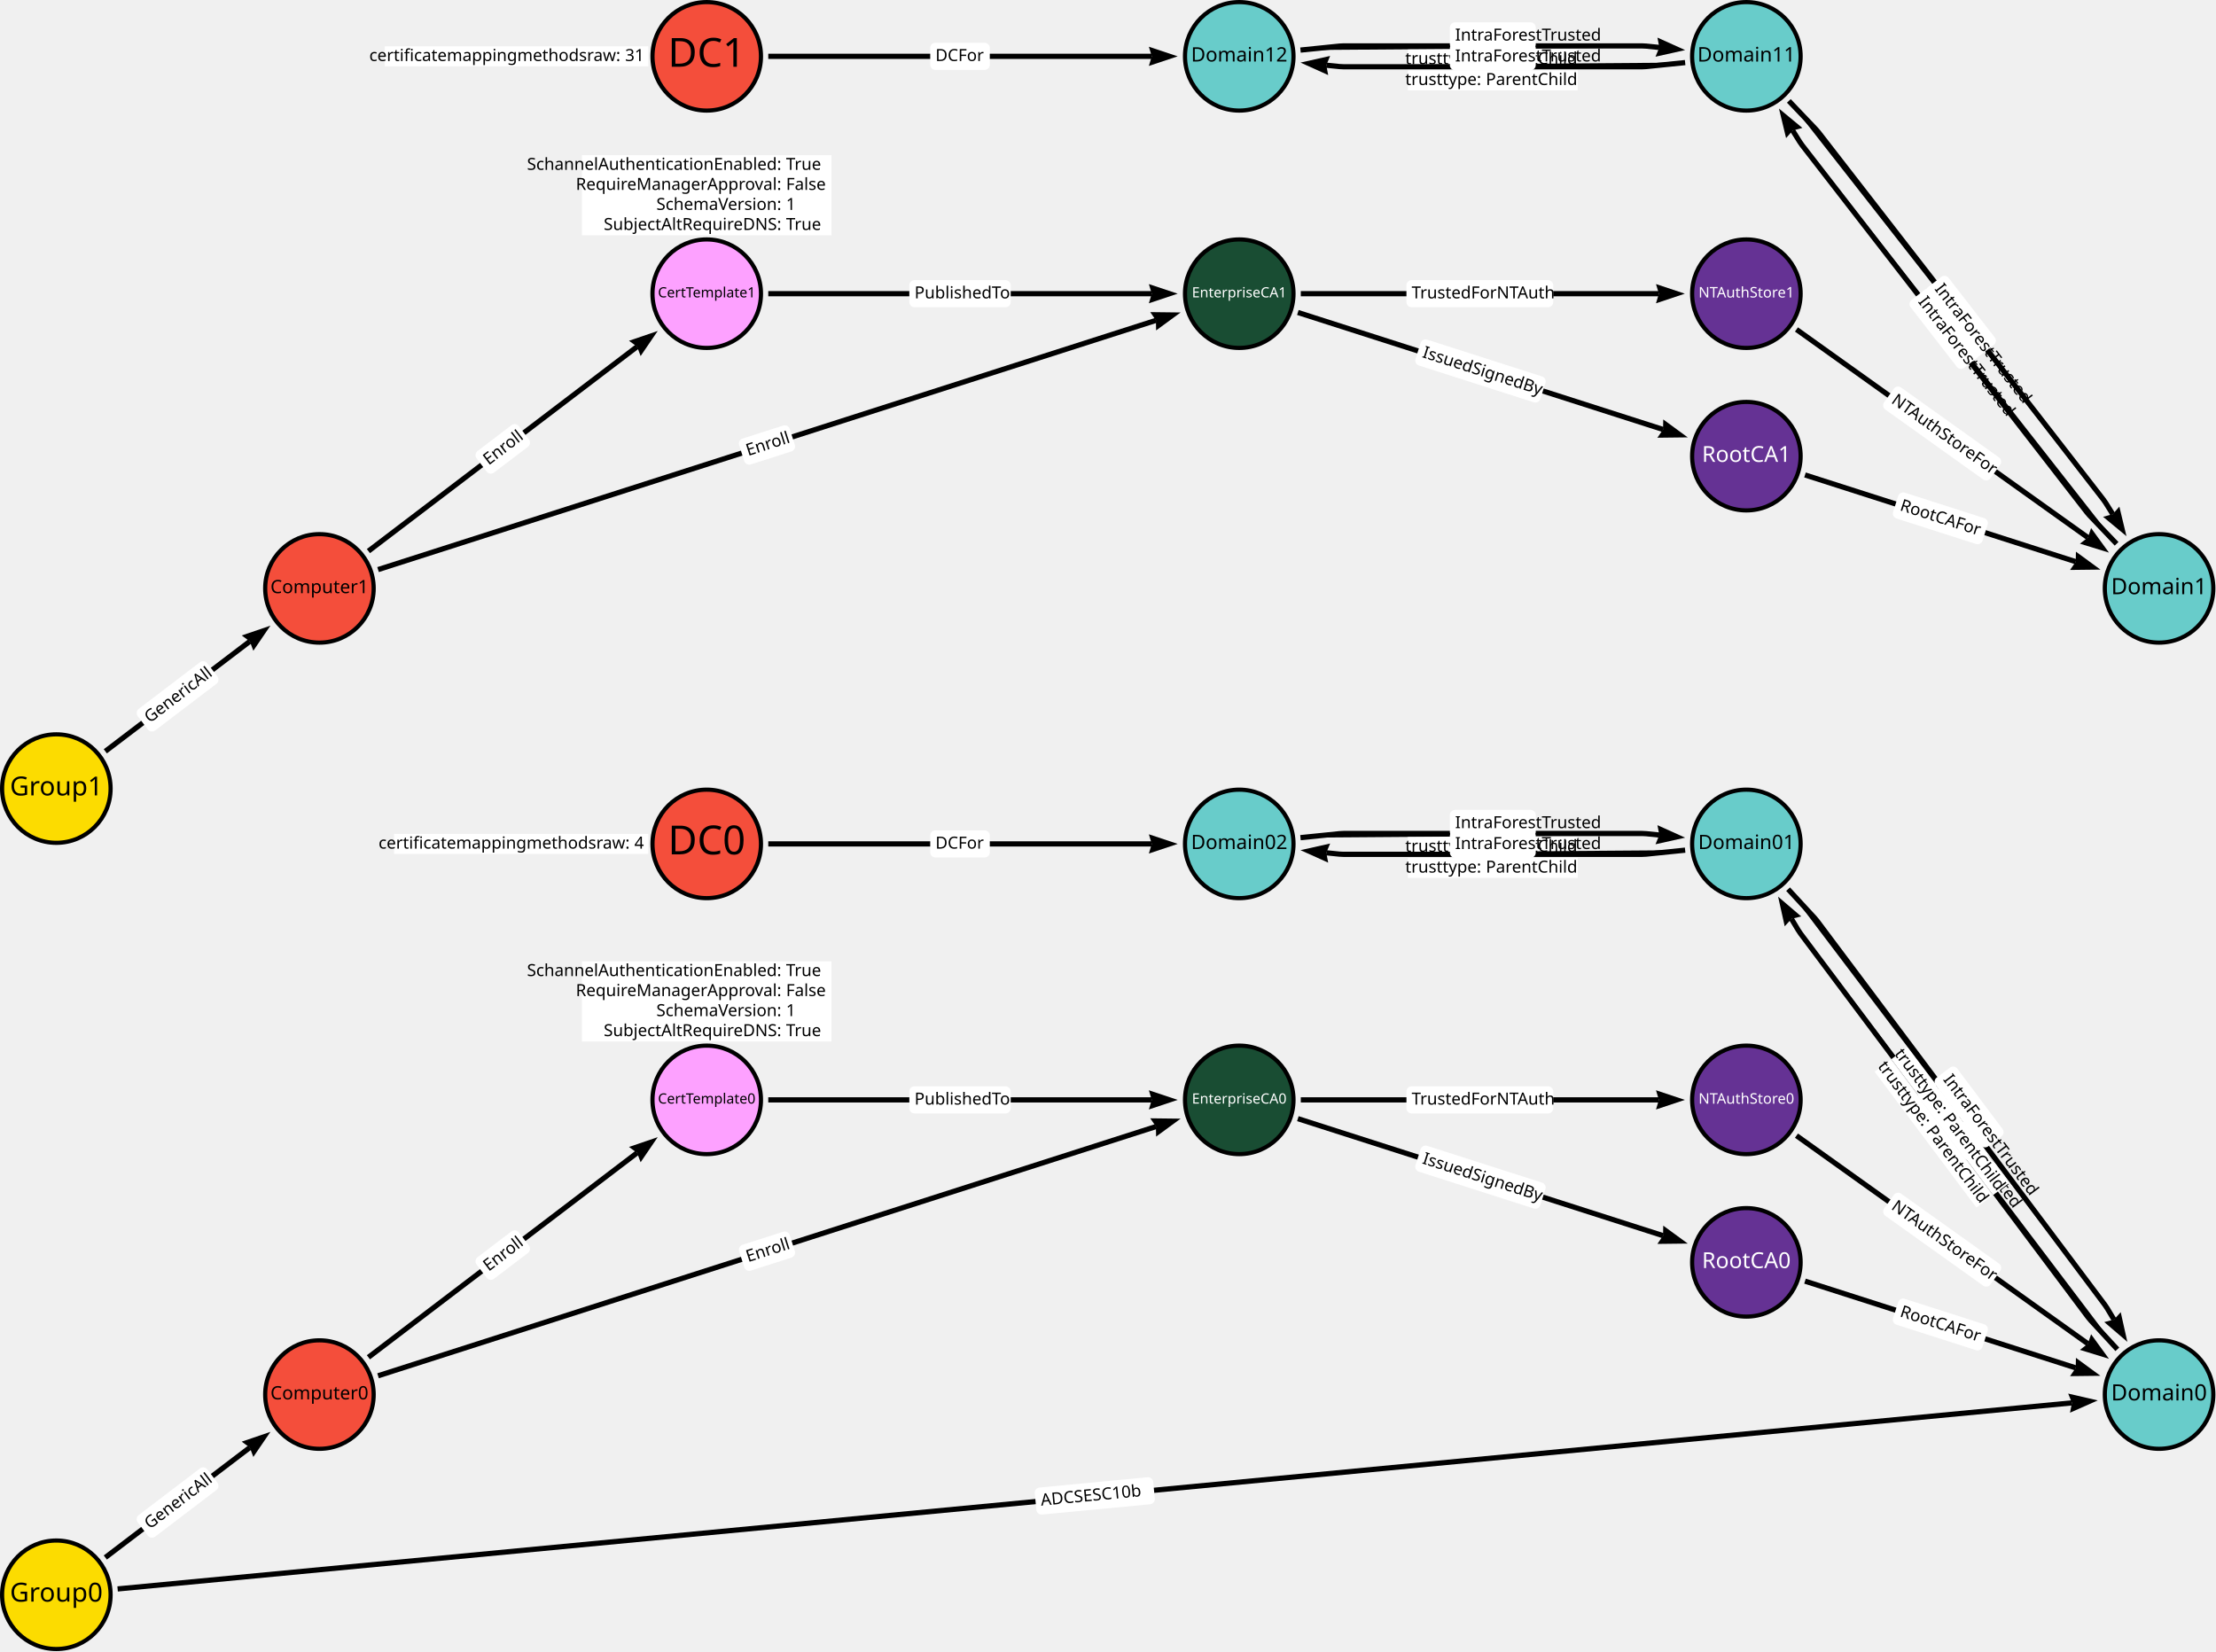
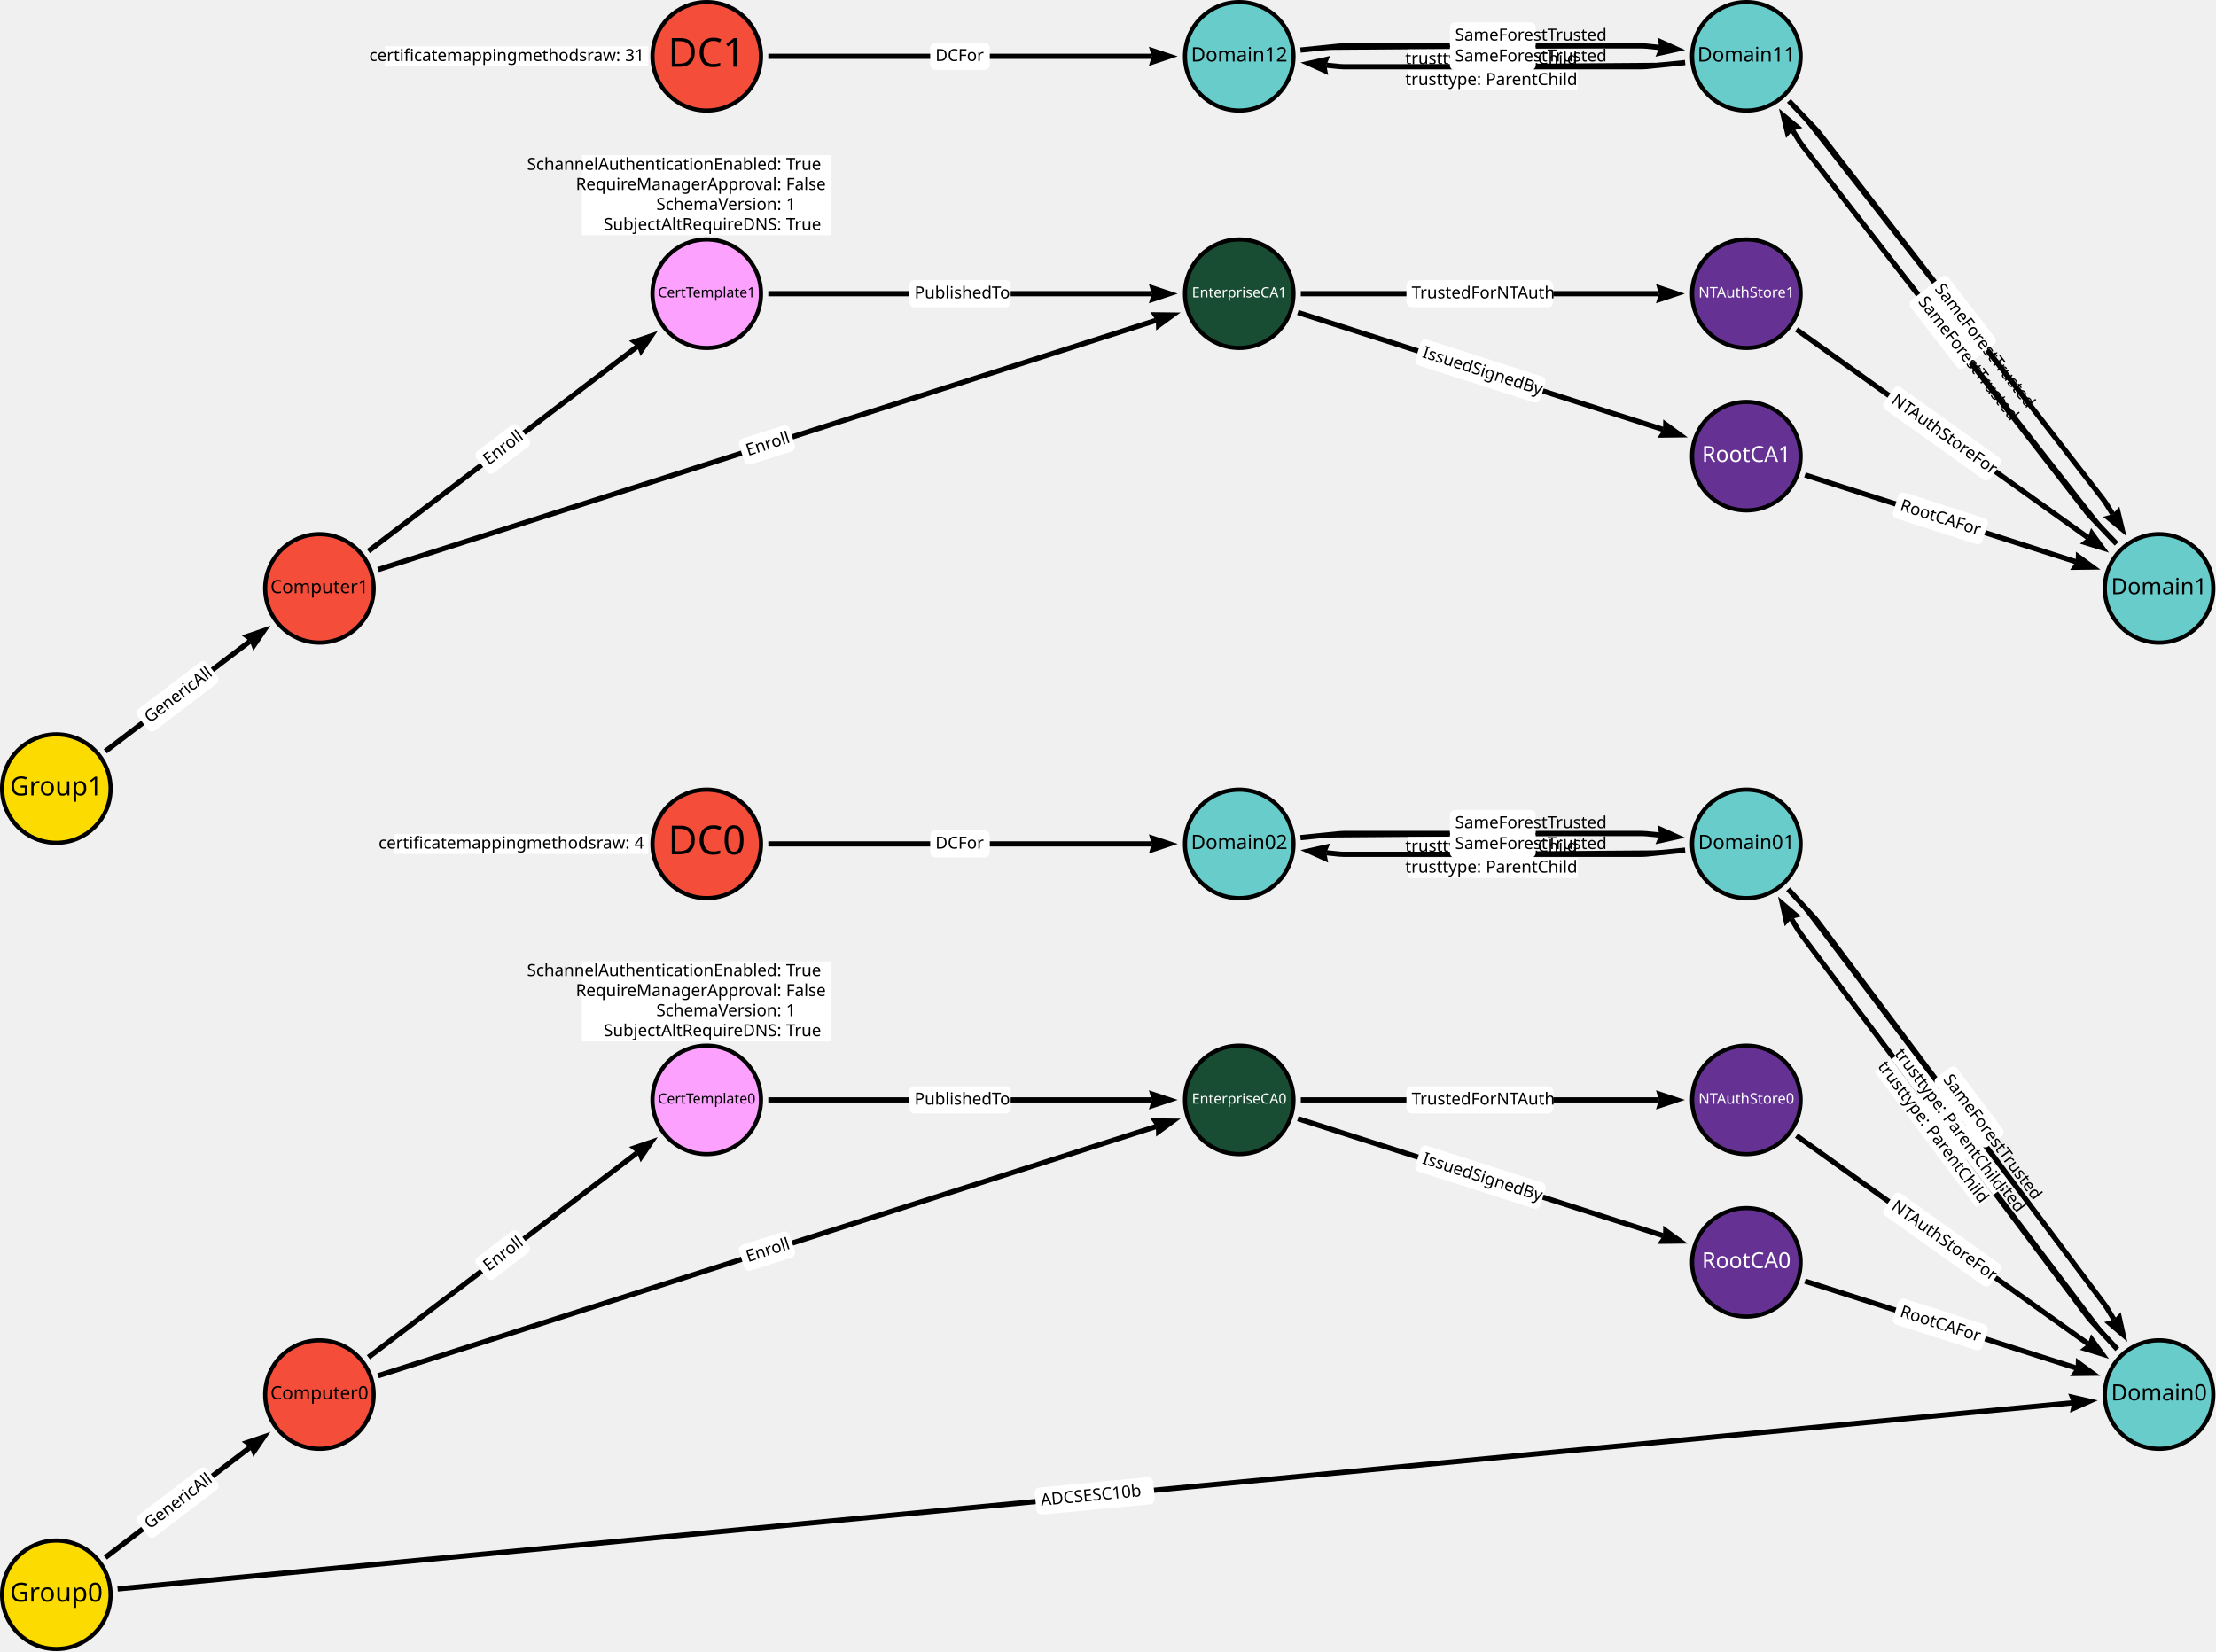
<svg xmlns="http://www.w3.org/2000/svg" width="2124" height="1583" viewBox="0 0 2124 1583">
  <defs>
    <style type="text/css" />
  </defs>
  <g transform="translate(1065.076 -312.7982) scale(1)">
    <g class="relationship">
      <g transform="translate(608.7977 1522.927) rotate(17.76733)" stroke-width="5" stroke="#000000">
        <path d="M 59 0 L 331.5 0" />
        <polygon points="-24.862,0 -27.625,9.208 0,0 -27.625,-9.208" fill="#000000" transform="translate(356.362 0) rotate(0)" stroke="none" />
      </g>
      <g transform="translate(794.7349 1582.507) rotate(17.76733) translate(0 -13)">
        <g transform="translate(0 0)">
          <g transform="translate(-45.01172 0)" fill="#ffffff" stroke="#000000" stroke-width="0">
            <rect x="0" y="0" width="90.023" height="26" rx="5" ry="5" stroke="none" />
            <text xml:space="preserve" x="5" y="17.5" stroke="none" text-anchor="left" font-family="sans-serif" font-size="16" font-weight="normal" fill="#000000">RootCAFor</text>
          </g>
        </g>
      </g>
    </g>
    <g class="relationship">
      <g transform="translate(608.7977 1367.17) rotate(35.53466)" stroke-width="5" stroke="#000000">
        <path d="M 59 0 L 402.213 0" />
        <polygon points="-24.862,0 -27.625,9.208 0,0 -27.625,-9.208" fill="#000000" transform="translate(427.0754 0) rotate(0)" stroke="none" />
      </g>
      <g transform="translate(796.4571 1501.198) rotate(35.53466) translate(0 -13)">
        <g transform="translate(0 0)">
          <g transform="translate(-62.64844 0)" fill="#ffffff" stroke="#000000" stroke-width="0">
            <rect x="0" y="0" width="125.297" height="26" rx="5" ry="5" stroke="none" />
            <text xml:space="preserve" x="5" y="17.5" stroke="none" text-anchor="left" font-family="sans-serif" font-size="16" font-weight="normal" fill="#000000">NTAuthStoreFor</text>
          </g>
        </g>
      </g>
    </g>
    <g class="relationship">
      <g transform="translate(-387.6982 1367.17) rotate(0)" stroke-width="5" stroke="#000000">
        <path d="M 59 0 L 426.558 0" />
        <polygon points="-24.862,0 -27.625,9.208 0,0 -27.625,-9.208" fill="#000000" transform="translate(451.4206 0) rotate(0)" stroke="none" />
      </g>
      <g transform="translate(-144.919 1367.17) rotate(0) translate(0 -13)">
        <g transform="translate(0 0)">
          <g transform="translate(-48.58594 0)" fill="#ffffff" stroke="#000000" stroke-width="0">
            <rect x="0" y="0" width="97.172" height="26" rx="5" ry="5" stroke="none" />
            <text xml:space="preserve" x="5" y="17.5" stroke="none" text-anchor="left" font-family="sans-serif" font-size="16" font-weight="normal" fill="#000000">PublishedTo</text>
          </g>
        </g>
      </g>
    </g>
    <g class="relationship">
      <g transform="translate(122.7224 1367.17) rotate(17.76733)" stroke-width="5" stroke="#000000">
        <path d="M 59 0 L 426.558 0" />
        <polygon points="-24.862,0 -27.625,9.208 0,0 -27.625,-9.208" fill="#000000" transform="translate(451.4206 0) rotate(0)" stroke="none" />
      </g>
      <g transform="translate(353.9219 1441.255) rotate(17.76733) translate(0 -13)">
        <g transform="translate(0 0)">
          <g transform="translate(-62.81641 0)" fill="#ffffff" stroke="#000000" stroke-width="0">
            <rect x="0" y="0" width="125.633" height="26" rx="5" ry="5" stroke="none" />
            <text xml:space="preserve" x="5" y="17.5" stroke="none" text-anchor="left" font-family="sans-serif" font-size="16" font-weight="normal" fill="#000000">IssuedSignedBy</text>
          </g>
        </g>
      </g>
    </g>
    <g class="relationship">
      <g transform="translate(122.7224 1367.17) rotate(0)" stroke-width="5" stroke="#000000">
        <path d="M 59 0 L 402.213 0" />
        <polygon points="-24.862,0 -27.625,9.208 0,0 -27.625,-9.208" fill="#000000" transform="translate(427.0754 0) rotate(0)" stroke="none" />
      </g>
      <g transform="translate(353.329 1367.17) rotate(0) translate(0 -13)">
        <g transform="translate(0 0)">
          <g transform="translate(-70.35156 0)" fill="#ffffff" stroke="#000000" stroke-width="0">
            <rect x="0" y="0" width="140.703" height="26" rx="5" ry="5" stroke="none" />
            <text xml:space="preserve" x="5" y="17.5" stroke="none" text-anchor="left" font-family="sans-serif" font-size="16" font-weight="normal" fill="#000000">TrustedForNTAuth</text>
          </g>
        </g>
      </g>
    </g>
    <g class="relationship">
      <g transform="translate(-758.9037 1649.675) rotate(-17.76733)" stroke-width="5" stroke="#000000">
        <path d="M 59 0 L 841.92 0" />
        <polygon points="-24.862,0 -27.625,9.208 0,0 -27.625,-9.208" fill="#000000" transform="translate(866.7826 0) rotate(0)" stroke="none" />
      </g>
      <g transform="translate(-329.9288 1512.216) rotate(-17.76733) translate(0 -13)">
        <g transform="translate(0 0)">
          <g transform="translate(-25.45312 0)" fill="#ffffff" stroke="#000000" stroke-width="0">
            <rect x="0" y="0" width="50.906" height="26" rx="5" ry="5" stroke="none" />
            <text xml:space="preserve" x="5" y="17.5" stroke="none" text-anchor="left" font-family="sans-serif" font-size="16" font-weight="normal" fill="#000000">Enroll</text>
          </g>
        </g>
      </g>
    </g>
    <g class="relationship">
      <g transform="translate(-758.9037 1649.675) rotate(-37.27283)" stroke-width="5" stroke="#000000">
        <path d="M 59 0 L 382.617 0" />
        <polygon points="-24.862,0 -27.625,9.208 0,0 -27.625,-9.208" fill="#000000" transform="translate(407.4787 0) rotate(0)" stroke="none" />
      </g>
      <g transform="translate(-583.1931 1515.951) rotate(-37.27283) translate(0 -13)">
        <g transform="translate(0 0)">
          <g transform="translate(-25.45312 0)" fill="#ffffff" stroke="#000000" stroke-width="0">
            <rect x="0" y="0" width="50.906" height="26" rx="5" ry="5" stroke="none" />
            <text xml:space="preserve" x="5" y="17.5" stroke="none" text-anchor="left" font-family="sans-serif" font-size="16" font-weight="normal" fill="#000000">Enroll</text>
          </g>
        </g>
      </g>
    </g>
    <g class="relationship">
      <g transform="translate(608.7977 750.0905) rotate(17.76733)" stroke-width="5" stroke="#000000">
        <path d="M 59 0 L 331.5 0" />
        <polygon points="-24.862,0 -27.625,9.208 0,0 -27.625,-9.208" fill="#000000" transform="translate(356.362 0) rotate(0)" stroke="none" />
      </g>
      <g transform="translate(794.7349 809.6715) rotate(17.76733) translate(0 -13)">
        <g transform="translate(0 0)">
          <g transform="translate(-45.01172 0)" fill="#ffffff" stroke="#000000" stroke-width="0">
            <rect x="0" y="0" width="90.023" height="26" rx="5" ry="5" stroke="none" />
            <text xml:space="preserve" x="5" y="17.5" stroke="none" text-anchor="left" font-family="sans-serif" font-size="16" font-weight="normal" fill="#000000">RootCAFor</text>
          </g>
        </g>
      </g>
    </g>
    <g class="relationship">
      <g transform="translate(608.7977 594.3345) rotate(35.53466)" stroke-width="5" stroke="#000000">
        <path d="M 59 0 L 402.213 0" />
        <polygon points="-24.862,0 -27.625,9.208 0,0 -27.625,-9.208" fill="#000000" transform="translate(427.0754 0) rotate(0)" stroke="none" />
      </g>
      <g transform="translate(796.4571 728.3619) rotate(35.53466) translate(0 -13)">
        <g transform="translate(0 0)">
          <g transform="translate(-62.64844 0)" fill="#ffffff" stroke="#000000" stroke-width="0">
            <rect x="0" y="0" width="125.297" height="26" rx="5" ry="5" stroke="none" />
            <text xml:space="preserve" x="5" y="17.5" stroke="none" text-anchor="left" font-family="sans-serif" font-size="16" font-weight="normal" fill="#000000">NTAuthStoreFor</text>
          </g>
        </g>
      </g>
    </g>
    <g class="relationship">
      <g transform="translate(-387.6982 594.3345) rotate(0)" stroke-width="5" stroke="#000000">
        <path d="M 59 0 L 426.558 0" />
        <polygon points="-24.862,0 -27.625,9.208 0,0 -27.625,-9.208" fill="#000000" transform="translate(451.4206 0) rotate(0)" stroke="none" />
      </g>
      <g transform="translate(-144.919 594.3345) rotate(0) translate(0 -13)">
        <g transform="translate(0 0)">
          <g transform="translate(-48.58594 0)" fill="#ffffff" stroke="#000000" stroke-width="0">
            <rect x="0" y="0" width="97.172" height="26" rx="5" ry="5" stroke="none" />
            <text xml:space="preserve" x="5" y="17.5" stroke="none" text-anchor="left" font-family="sans-serif" font-size="16" font-weight="normal" fill="#000000">PublishedTo</text>
          </g>
        </g>
      </g>
    </g>
    <g class="relationship">
      <g transform="translate(122.7224 594.3345) rotate(17.76733)" stroke-width="5" stroke="#000000">
        <path d="M 59 0 L 426.558 0" />
        <polygon points="-24.862,0 -27.625,9.208 0,0 -27.625,-9.208" fill="#000000" transform="translate(451.4206 0) rotate(0)" stroke="none" />
      </g>
      <g transform="translate(353.9219 668.4191) rotate(17.76733) translate(0 -13)">
        <g transform="translate(0 0)">
          <g transform="translate(-62.81641 0)" fill="#ffffff" stroke="#000000" stroke-width="0">
            <rect x="0" y="0" width="125.633" height="26" rx="5" ry="5" stroke="none" />
            <text xml:space="preserve" x="5" y="17.5" stroke="none" text-anchor="left" font-family="sans-serif" font-size="16" font-weight="normal" fill="#000000">IssuedSignedBy</text>
          </g>
        </g>
      </g>
    </g>
    <g class="relationship">
      <g transform="translate(122.7224 594.3345) rotate(0)" stroke-width="5" stroke="#000000">
        <path d="M 59 0 L 402.213 0" />
        <polygon points="-24.862,0 -27.625,9.208 0,0 -27.625,-9.208" fill="#000000" transform="translate(427.0754 0) rotate(0)" stroke="none" />
      </g>
      <g transform="translate(353.329 594.3345) rotate(0) translate(0 -13)">
        <g transform="translate(0 0)">
          <g transform="translate(-70.35156 0)" fill="#ffffff" stroke="#000000" stroke-width="0">
            <rect x="0" y="0" width="140.703" height="26" rx="5" ry="5" stroke="none" />
            <text xml:space="preserve" x="5" y="17.5" stroke="none" text-anchor="left" font-family="sans-serif" font-size="16" font-weight="normal" fill="#000000">TrustedForNTAuth</text>
          </g>
        </g>
      </g>
    </g>
    <g class="relationship">
      <g transform="translate(-758.9037 876.8392) rotate(-17.76733)" stroke-width="5" stroke="#000000">
        <path d="M 59 0 L 841.92 0" />
        <polygon points="-24.862,0 -27.625,9.208 0,0 -27.625,-9.208" fill="#000000" transform="translate(866.7826 0) rotate(0)" stroke="none" />
      </g>
      <g transform="translate(-329.9288 739.3802) rotate(-17.76733) translate(0 -13)">
        <g transform="translate(0 0)">
          <g transform="translate(-25.45312 0)" fill="#ffffff" stroke="#000000" stroke-width="0">
            <rect x="0" y="0" width="50.906" height="26" rx="5" ry="5" stroke="none" />
            <text xml:space="preserve" x="5" y="17.5" stroke="none" text-anchor="left" font-family="sans-serif" font-size="16" font-weight="normal" fill="#000000">Enroll</text>
          </g>
        </g>
      </g>
    </g>
    <g class="relationship">
      <g transform="translate(-758.9037 876.8392) rotate(-37.27283)" stroke-width="5" stroke="#000000">
        <path d="M 59 0 L 382.617 0" />
        <polygon points="-24.862,0 -27.625,9.208 0,0 -27.625,-9.208" fill="#000000" transform="translate(407.4787 0) rotate(0)" stroke="none" />
      </g>
      <g transform="translate(-583.1931 743.1152) rotate(-37.27283) translate(0 -13)">
        <g transform="translate(0 0)">
          <g transform="translate(-25.45312 0)" fill="#ffffff" stroke="#000000" stroke-width="0">
            <rect x="0" y="0" width="50.906" height="26" rx="5" ry="5" stroke="none" />
            <text xml:space="preserve" x="5" y="17.5" stroke="none" text-anchor="left" font-family="sans-serif" font-size="16" font-weight="normal" fill="#000000">Enroll</text>
          </g>
        </g>
      </g>
    </g>
    <g class="relationship">
      <g transform="translate(-1011.076 1841.59) rotate(-37.27283)" stroke-width="5" stroke="#000000">
        <path d="M 59 0 L 233.032 0" />
        <polygon points="-24.862,0 -27.625,9.208 0,0 -27.625,-9.208" fill="#000000" transform="translate(257.8941 0) rotate(0)" stroke="none" />
      </g>
      <g transform="translate(-894.8818 1753.161) rotate(-37.27283) translate(0 -13)">
        <g transform="translate(0 0)">
          <g transform="translate(-41.90234 0)" fill="#ffffff" stroke="#000000" stroke-width="0">
            <rect x="0" y="0" width="83.805" height="26" rx="5" ry="5" stroke="none" />
            <text xml:space="preserve" x="5" y="17.5" stroke="none" text-anchor="left" font-family="sans-serif" font-size="16" font-weight="normal" fill="#000000">GenericAll</text>
          </g>
        </g>
      </g>
    </g>
    <g class="relationship">
      <g transform="translate(-1011.076 1841.59) rotate(-5.439472)" stroke-width="5" stroke="#000000">
        <path d="M 59 0 L 1940.679 0" />
        <polygon points="-24.862,0 -27.625,9.208 0,0 -27.625,-9.208" fill="#000000" transform="translate(1965.541 0) rotate(0)" stroke="none" />
      </g>
      <g transform="translate(-15.73867 1746.811) rotate(-5.439472) translate(0 -13)">
        <g transform="translate(0 0)">
          <g transform="translate(-57.02344 0)" fill="#ffffff" stroke="#000000" stroke-width="0">
            <rect x="0" y="0" width="114.047" height="26" rx="5" ry="5" stroke="none" />
            <text xml:space="preserve" x="5" y="17.5" stroke="none" text-anchor="left" font-family="sans-serif" font-size="16" font-weight="normal" fill="#000000">ADCSESC10b</text>
          </g>
        </g>
      </g>
    </g>
    <g class="relationship">
      <g transform="translate(-1011.076 1068.754) rotate(-37.27283)" stroke-width="5" stroke="#000000">
        <path d="M 59 0 L 233.032 0" />
        <polygon points="-24.862,0 -27.625,9.208 0,0 -27.625,-9.208" fill="#000000" transform="translate(257.8941 0) rotate(0)" stroke="none" />
      </g>
      <g transform="translate(-894.8818 980.3249) rotate(-37.27283) translate(0 -13)">
        <g transform="translate(0 0)">
          <g transform="translate(-41.90234 0)" fill="#ffffff" stroke="#000000" stroke-width="0">
            <rect x="0" y="0" width="83.805" height="26" rx="5" ry="5" stroke="none" />
            <text xml:space="preserve" x="5" y="17.5" stroke="none" text-anchor="left" font-family="sans-serif" font-size="16" font-weight="normal" fill="#000000">GenericAll</text>
          </g>
        </g>
      </g>
    </g>
    <g class="relationship">
      <g transform="translate(1004.348 1649.675) rotate(-126.8447)" stroke-width="5" stroke="#000000">
        <path d="M 58.695 -5.99 L 95.969 -9.793 A 40 40 0 0 1 100.03 -10 L 329.819 -10 L 559.609 -10 A 40 40 0 0 1 563.67 -9.793 L 576.21 -8.514 L 576.21 -8.514" />
        <polygon points="-24.862,0 -27.625,9.208 0,0 -27.625,-9.208" fill="#000000" transform="translate(659.6387 0) rotate(5.826689) translate(-59 0)" stroke="none" />
      </g>
      <g transform="translate(798.5704 1391.729) rotate(53.15534) translate(0 -22.6)">
        <g transform="translate(0 0)">
          <g transform="translate(-41.16016 0)" fill="#ffffff" stroke="#000000" stroke-width="0">
            <rect x="0" y="0" width="82.32" height="26" rx="5" ry="5" stroke="none" />
-             <text xml:space="preserve" x="5" y="17.5" stroke="none" text-anchor="left" font-family="sans-serif" font-size="16" font-weight="normal" fill="#000000">IntraForestTrusted</text>
+             <text xml:space="preserve" x="5" y="17.5" stroke="none" text-anchor="left" font-family="sans-serif" font-size="16" font-weight="normal" fill="#000000">SameForestTrusted</text>
          </g>
        </g>
        <g transform="translate(0 26)">
          <g transform="translate(-81.37109 0)" fill="white">
            <rect x="0" y="0" width="162.742" height="19.2" rx="0" ry="0" stroke="none" />
            <g font-family="sans-serif" font-size="16" font-weight="normal" fill="#000000" text-anchor="end">
              <text xml:space="preserve" x="70.25" y="14.1" stroke="none">trusttype:</text>
              <text xml:space="preserve" x="74.695" y="14.1" stroke="none" text-anchor="start">ParentChild</text>
            </g>
          </g>
        </g>
      </g>
    </g>
    <g class="relationship">
      <g transform="translate(608.7977 1121.79) rotate(53.15534)" stroke-width="5" stroke="#000000">
        <path d="M 58.695 -5.99 L 95.969 -9.793 A 40 40 0 0 1 100.03 -10 L 329.819 -10 L 559.609 -10 A 40 40 0 0 1 563.67 -9.793 L 576.21 -8.514 L 576.21 -8.514" />
        <polygon points="-24.862,0 -27.625,9.208 0,0 -27.625,-9.208" fill="#000000" transform="translate(659.6387 0) rotate(5.826689) translate(-59 0)" stroke="none" />
      </g>
      <g transform="translate(814.5757 1379.736) rotate(53.15534) translate(0 -22.6)">
        <g transform="translate(0 0)">
          <g transform="translate(-41.16016 0)" fill="#ffffff" stroke="#000000" stroke-width="0">
            <rect x="0" y="0" width="82.32" height="26" rx="5" ry="5" stroke="none" />
-             <text xml:space="preserve" x="5" y="17.5" stroke="none" text-anchor="left" font-family="sans-serif" font-size="16" font-weight="normal" fill="#000000">IntraForestTrusted</text>
+             <text xml:space="preserve" x="5" y="17.5" stroke="none" text-anchor="left" font-family="sans-serif" font-size="16" font-weight="normal" fill="#000000">SameForestTrusted</text>
          </g>
        </g>
        <g transform="translate(0 26)">
          <g transform="translate(-81.37109 0)" fill="white">
            <rect x="0" y="0" width="162.742" height="19.2" rx="0" ry="0" stroke="none" />
            <g font-family="sans-serif" font-size="16" font-weight="normal" fill="#000000" text-anchor="end">
              <text xml:space="preserve" x="70.25" y="14.1" stroke="none">trusttype:</text>
              <text xml:space="preserve" x="74.695" y="14.1" stroke="none" text-anchor="start">ParentChild</text>
            </g>
          </g>
        </g>
      </g>
    </g>
    <g class="relationship">
      <g transform="translate(122.7224 1121.79) rotate(0)" stroke-width="5" stroke="#000000">
        <path d="M 58.695 -5.99 L 95.969 -9.793 A 40 40 0 0 1 100.03 -10 L 243.038 -10 L 386.046 -10 A 40 40 0 0 1 390.106 -9.793 L 402.646 -8.514 L 402.646 -8.514" />
        <polygon points="-24.862,0 -27.625,9.208 0,0 -27.625,-9.208" fill="#000000" transform="translate(486.0754 0) rotate(5.826689) translate(-59 0)" stroke="none" />
      </g>
      <g transform="translate(365.7601 1111.79) rotate(0) translate(0 -22.6)">
        <g transform="translate(0 0)">
          <g transform="translate(-41.16016 0)" fill="#ffffff" stroke="#000000" stroke-width="0">
            <rect x="0" y="0" width="82.32" height="26" rx="5" ry="5" stroke="none" />
-             <text xml:space="preserve" x="5" y="17.5" stroke="none" text-anchor="left" font-family="sans-serif" font-size="16" font-weight="normal" fill="#000000">IntraForestTrusted</text>
+             <text xml:space="preserve" x="5" y="17.5" stroke="none" text-anchor="left" font-family="sans-serif" font-size="16" font-weight="normal" fill="#000000">SameForestTrusted</text>
          </g>
        </g>
        <g transform="translate(0 26)">
          <g transform="translate(-81.37109 0)" fill="white">
            <rect x="0" y="0" width="162.742" height="19.2" rx="0" ry="0" stroke="none" />
            <g font-family="sans-serif" font-size="16" font-weight="normal" fill="#000000" text-anchor="end">
              <text xml:space="preserve" x="70.25" y="14.1" stroke="none">trusttype:</text>
              <text xml:space="preserve" x="74.695" y="14.1" stroke="none" text-anchor="start">ParentChild</text>
            </g>
          </g>
        </g>
      </g>
    </g>
    <g class="relationship">
      <g transform="translate(608.7977 1121.79) rotate(180)" stroke-width="5" stroke="#000000">
        <path d="M 58.695 -5.99 L 95.969 -9.793 A 40 40 0 0 1 100.03 -10 L 243.038 -10 L 386.046 -10 A 40 40 0 0 1 390.106 -9.793 L 402.646 -8.514 L 402.646 -8.514" />
        <polygon points="-24.862,0 -27.625,9.208 0,0 -27.625,-9.208" fill="#000000" transform="translate(486.0754 0) rotate(5.826689) translate(-59 0)" stroke="none" />
      </g>
      <g transform="translate(365.7601 1131.79) rotate(360) translate(0 -22.6)">
        <g transform="translate(0 0)">
          <g transform="translate(-41.16016 0)" fill="#ffffff" stroke="#000000" stroke-width="0">
            <rect x="0" y="0" width="82.32" height="26" rx="5" ry="5" stroke="none" />
-             <text xml:space="preserve" x="5" y="17.5" stroke="none" text-anchor="left" font-family="sans-serif" font-size="16" font-weight="normal" fill="#000000">IntraForestTrusted</text>
+             <text xml:space="preserve" x="5" y="17.5" stroke="none" text-anchor="left" font-family="sans-serif" font-size="16" font-weight="normal" fill="#000000">SameForestTrusted</text>
          </g>
        </g>
        <g transform="translate(0 26)">
          <g transform="translate(-81.37109 0)" fill="white">
            <rect x="0" y="0" width="162.742" height="19.2" rx="0" ry="0" stroke="none" />
            <g font-family="sans-serif" font-size="16" font-weight="normal" fill="#000000" text-anchor="end">
              <text xml:space="preserve" x="70.25" y="14.1" stroke="none">trusttype:</text>
              <text xml:space="preserve" x="74.695" y="14.1" stroke="none" text-anchor="start">ParentChild</text>
            </g>
          </g>
        </g>
      </g>
    </g>
    <g class="relationship">
      <g transform="translate(-387.6982 1121.79) rotate(0)" stroke-width="5" stroke="#000000">
        <path d="M 59 0 L 426.558 0" />
        <polygon points="-24.862,0 -27.625,9.208 0,0 -27.625,-9.208" fill="#000000" transform="translate(451.4206 0) rotate(0)" stroke="none" />
      </g>
      <g transform="translate(-144.919 1121.79) rotate(0) translate(0 -13)">
        <g transform="translate(0 0)">
          <g transform="translate(-28.55469 0)" fill="#ffffff" stroke="#000000" stroke-width="0">
            <rect x="0" y="0" width="57.109" height="26" rx="5" ry="5" stroke="none" />
            <text xml:space="preserve" x="5" y="17.5" stroke="none" text-anchor="left" font-family="sans-serif" font-size="16" font-weight="normal" fill="#000000">DCFor</text>
          </g>
        </g>
      </g>
    </g>
    <g class="relationship">
      <g transform="translate(122.7224 366.7982) rotate(0)" stroke-width="5" stroke="#000000">
        <path d="M 58.695 -5.99 L 95.969 -9.793 A 40 40 0 0 1 100.03 -10 L 243.038 -10 L 386.046 -10 A 40 40 0 0 1 390.106 -9.793 L 402.646 -8.514 L 402.646 -8.514" />
        <polygon points="-24.862,0 -27.625,9.208 0,0 -27.625,-9.208" fill="#000000" transform="translate(486.0754 0) rotate(5.826689) translate(-59 0)" stroke="none" />
      </g>
      <g transform="translate(365.7601 356.7982) rotate(0) translate(0 -22.6)">
        <g transform="translate(0 0)">
          <g transform="translate(-41.16016 0)" fill="#ffffff" stroke="#000000" stroke-width="0">
            <rect x="0" y="0" width="82.32" height="26" rx="5" ry="5" stroke="none" />
-             <text xml:space="preserve" x="5" y="17.5" stroke="none" text-anchor="left" font-family="sans-serif" font-size="16" font-weight="normal" fill="#000000">IntraForestTrusted</text>
+             <text xml:space="preserve" x="5" y="17.5" stroke="none" text-anchor="left" font-family="sans-serif" font-size="16" font-weight="normal" fill="#000000">SameForestTrusted</text>
          </g>
        </g>
        <g transform="translate(0 26)">
          <g transform="translate(-81.37109 0)" fill="white">
            <rect x="0" y="0" width="162.742" height="19.2" rx="0" ry="0" stroke="none" />
            <g font-family="sans-serif" font-size="16" font-weight="normal" fill="#000000" text-anchor="end">
              <text xml:space="preserve" x="70.25" y="14.1" stroke="none">trusttype:</text>
              <text xml:space="preserve" x="74.695" y="14.1" stroke="none" text-anchor="start">ParentChild</text>
            </g>
          </g>
        </g>
      </g>
    </g>
    <g class="relationship">
      <g transform="translate(608.7977 366.7982) rotate(180)" stroke-width="5" stroke="#000000">
        <path d="M 58.695 -5.99 L 95.969 -9.793 A 40 40 0 0 1 100.03 -10 L 243.038 -10 L 386.046 -10 A 40 40 0 0 1 390.106 -9.793 L 402.646 -8.514 L 402.646 -8.514" />
        <polygon points="-24.862,0 -27.625,9.208 0,0 -27.625,-9.208" fill="#000000" transform="translate(486.0754 0) rotate(5.826689) translate(-59 0)" stroke="none" />
      </g>
      <g transform="translate(365.7601 376.7982) rotate(360) translate(0 -22.6)">
        <g transform="translate(0 0)">
          <g transform="translate(-41.16016 0)" fill="#ffffff" stroke="#000000" stroke-width="0">
            <rect x="0" y="0" width="82.32" height="26" rx="5" ry="5" stroke="none" />
-             <text xml:space="preserve" x="5" y="17.5" stroke="none" text-anchor="left" font-family="sans-serif" font-size="16" font-weight="normal" fill="#000000">IntraForestTrusted</text>
+             <text xml:space="preserve" x="5" y="17.5" stroke="none" text-anchor="left" font-family="sans-serif" font-size="16" font-weight="normal" fill="#000000">SameForestTrusted</text>
          </g>
        </g>
        <g transform="translate(0 26)">
          <g transform="translate(-81.37109 0)" fill="white">
            <rect x="0" y="0" width="162.742" height="19.2" rx="0" ry="0" stroke="none" />
            <g font-family="sans-serif" font-size="16" font-weight="normal" fill="#000000" text-anchor="end">
              <text xml:space="preserve" x="70.25" y="14.1" stroke="none">trusttype:</text>
              <text xml:space="preserve" x="74.695" y="14.1" stroke="none" text-anchor="start">ParentChild</text>
            </g>
          </g>
        </g>
      </g>
    </g>
    <g class="relationship">
      <g transform="translate(-387.6982 366.7982) rotate(0)" stroke-width="5" stroke="#000000">
        <path d="M 59 0 L 426.558 0" />
        <polygon points="-24.862,0 -27.625,9.208 0,0 -27.625,-9.208" fill="#000000" transform="translate(451.4206 0) rotate(0)" stroke="none" />
      </g>
      <g transform="translate(-144.919 366.7982) rotate(0) translate(0 -13)">
        <g transform="translate(0 0)">
          <g transform="translate(-28.55469 0)" fill="#ffffff" stroke="#000000" stroke-width="0">
            <rect x="0" y="0" width="57.109" height="26" rx="5" ry="5" stroke="none" />
            <text xml:space="preserve" x="5" y="17.5" stroke="none" text-anchor="left" font-family="sans-serif" font-size="16" font-weight="normal" fill="#000000">DCFor</text>
          </g>
        </g>
      </g>
    </g>
    <g class="relationship">
      <g transform="translate(608.7977 366.7982) rotate(52.20544)" stroke-width="5" stroke="#000000">
        <path d="M 58.695 -5.99 L 95.969 -9.793 A 40 40 0 0 1 100.03 -10 L 322.724 -10 L 545.417 -10 A 40 40 0 0 1 549.478 -9.793 L 562.018 -8.514 L 562.018 -8.514" />
        <polygon points="-24.862,0 -27.625,9.208 0,0 -27.625,-9.208" fill="#000000" transform="translate(645.4472 0) rotate(5.826689) translate(-59 0)" stroke="none" />
      </g>
      <g transform="translate(814.4752 615.6904) rotate(52.20544) translate(0 -13)">
        <g transform="translate(0 0)">
          <g transform="translate(-41.16016 0)" fill="#ffffff" stroke="#000000" stroke-width="0">
            <rect x="0" y="0" width="82.32" height="26" rx="5" ry="5" stroke="none" />
-             <text xml:space="preserve" x="5" y="17.5" stroke="none" text-anchor="left" font-family="sans-serif" font-size="16" font-weight="normal" fill="#000000">IntraForestTrusted</text>
+             <text xml:space="preserve" x="5" y="17.5" stroke="none" text-anchor="left" font-family="sans-serif" font-size="16" font-weight="normal" fill="#000000">SameForestTrusted</text>
          </g>
        </g>
      </g>
    </g>
    <g class="relationship">
      <g transform="translate(1004.348 876.8392) rotate(-127.7946)" stroke-width="5" stroke="#000000">
        <path d="M 58.695 -5.99 L 95.969 -9.793 A 40 40 0 0 1 100.03 -10 L 322.724 -10 L 545.417 -10 A 40 40 0 0 1 549.478 -9.793 L 562.018 -8.514 L 562.018 -8.514" />
        <polygon points="-24.862,0 -27.625,9.208 0,0 -27.625,-9.208" fill="#000000" transform="translate(645.4472 0) rotate(5.826689) translate(-59 0)" stroke="none" />
      </g>
      <g transform="translate(798.671 627.947) rotate(52.20544) translate(0 -13)">
        <g transform="translate(0 0)">
          <g transform="translate(-41.16016 0)" fill="#ffffff" stroke="#000000" stroke-width="0">
            <rect x="0" y="0" width="82.32" height="26" rx="5" ry="5" stroke="none" />
-             <text xml:space="preserve" x="5" y="17.5" stroke="none" text-anchor="left" font-family="sans-serif" font-size="16" font-weight="normal" fill="#000000">IntraForestTrusted</text>
+             <text xml:space="preserve" x="5" y="17.5" stroke="none" text-anchor="left" font-family="sans-serif" font-size="16" font-weight="normal" fill="#000000">SameForestTrusted</text>
          </g>
        </g>
      </g>
    </g>
    <g class="node">
      <g fill="#68ccca" stroke="#000000" stroke-width="4">
        <circle cx="1004.348" cy="1649.675" r="52" />
      </g>
      <g transform="translate(1004.348 1649.675)">
        <g transform="scale(0.4296881) translate(0 0)">
          <g transform="translate(0 0)">
            <g font-family="sans-serif" font-size="50" font-weight="normal" fill="#000000" text-anchor="middle">
              <text xml:space="preserve" x="0" y="13" stroke="none">Domain0</text>
            </g>
          </g>
        </g>
      </g>
    </g>
    <g class="node">
      <g fill="#653294" stroke="#000000" stroke-width="4">
        <circle cx="608.798" cy="1367.17" r="52" />
      </g>
      <g transform="translate(608.7977 1367.17)">
        <g transform="scale(0.2812507) translate(0 0)">
          <g transform="translate(0 0)">
            <g font-family="sans-serif" font-size="50" font-weight="normal" fill="#ffffff" text-anchor="middle">
              <text xml:space="preserve" x="0" y="13" stroke="none">NTAuthStore0</text>
            </g>
          </g>
        </g>
      </g>
    </g>
    <g class="node">
      <g fill="#653294" stroke="#000000" stroke-width="4">
        <circle cx="608.798" cy="1522.927" r="52" />
      </g>
      <g transform="translate(608.7977 1522.927)">
        <g transform="scale(0.4218756) translate(0 0)">
          <g transform="translate(0 0)">
            <g font-family="sans-serif" font-size="50" font-weight="normal" fill="#ffffff" text-anchor="middle">
              <text xml:space="preserve" x="0" y="13" stroke="none">RootCA0</text>
            </g>
          </g>
        </g>
      </g>
    </g>
    <g class="node">
      <g fill="#fda1ff" stroke="#000000" stroke-width="4">
        <circle cx="-387.698" cy="1367.17" r="52" />
      </g>
      <g transform="translate(-387.6982 1367.17)">
        <g transform="scale(0.2714851) translate(0 0)">
          <g transform="translate(0 0)">
            <g font-family="sans-serif" font-size="50" font-weight="normal" fill="#000000" text-anchor="middle">
              <text xml:space="preserve" x="0" y="13" stroke="none">CertTemplate0</text>
            </g>
          </g>
        </g>
        <g transform="translate(3.429011037612589e-15 -132.8)">
          <g transform="translate(0 0)">
            <g transform="translate(-119.6172 0)" fill="white">
              <rect x="0" y="0" width="239.234" height="76.8" rx="0" ry="0" stroke="none" />
              <g font-family="sans-serif" font-size="16" font-weight="normal" fill="#000000" text-anchor="end">
                <text xml:space="preserve" x="191.219" y="14.1" stroke="none">SchannelAuthenticationEnabled:</text>
                <text xml:space="preserve" x="195.664" y="14.1" stroke="none" text-anchor="start">True</text>
                <text xml:space="preserve" x="191.219" y="33.3" stroke="none" text-anchor="end">RequireManagerApproval:</text>
                <text xml:space="preserve" x="195.664" y="33.3" stroke="none" text-anchor="start">False</text>
                <text xml:space="preserve" x="191.219" y="52.5" stroke="none" text-anchor="end">SchemaVersion:</text>
                <text xml:space="preserve" x="195.664" y="52.5" stroke="none" text-anchor="start">1</text>
                <text xml:space="preserve" x="191.219" y="71.7" stroke="none" text-anchor="end">SubjectAltRequireDNS:</text>
                <text xml:space="preserve" x="195.664" y="71.7" stroke="none" text-anchor="start">True</text>
              </g>
            </g>
          </g>
        </g>
      </g>
    </g>
    <g class="node">
      <g fill="#f44e3b" stroke="#000000" stroke-width="4">
        <circle cx="-387.698" cy="1121.79" r="52" />
      </g>
      <g transform="translate(-387.6982 1121.79)">
        <g transform="scale(0.7695315) translate(0 0)">
          <g transform="translate(0 0)">
            <g font-family="sans-serif" font-size="50" font-weight="normal" fill="#000000" text-anchor="middle">
              <text xml:space="preserve" x="0" y="13" stroke="none">DC0</text>
            </g>
          </g>
        </g>
        <g transform="translate(-56 -9.6)">
          <g transform="translate(0 0)">
            <g transform="translate(-243.6719 0)" fill="white">
              <rect x="0" y="0" width="243.672" height="19.2" rx="0" ry="0" stroke="none" />
              <g font-family="sans-serif" font-size="16" font-weight="normal" fill="#000000" text-anchor="end">
                <text xml:space="preserve" x="225.883" y="14.1" stroke="none">certificatemappingmethodsraw:</text>
                <text xml:space="preserve" x="230.328" y="14.1" stroke="none" text-anchor="start">4</text>
              </g>
            </g>
          </g>
        </g>
      </g>
    </g>
    <g class="node">
      <g fill="#194d33" stroke="#000000" stroke-width="4">
        <circle cx="122.722" cy="1367.17" r="52" />
      </g>
      <g transform="translate(122.7224 1367.17)">
        <g transform="scale(0.2714851) translate(0 0)">
          <g transform="translate(0 0)">
            <g font-family="sans-serif" font-size="50" font-weight="normal" fill="#ffffff" text-anchor="middle">
              <text xml:space="preserve" x="0" y="13" stroke="none">EnterpriseCA0</text>
            </g>
          </g>
        </g>
      </g>
    </g>
    <g class="node">
      <g fill="#f44e3b" stroke="#000000" stroke-width="4">
        <circle cx="-758.904" cy="1649.675" r="52" />
      </g>
      <g transform="translate(-758.9037 1649.675)">
        <g transform="scale(0.3535163) translate(0 0)">
          <g transform="translate(0 0)">
            <g font-family="sans-serif" font-size="50" font-weight="normal" fill="#000000" text-anchor="middle">
              <text xml:space="preserve" x="0" y="13" stroke="none">Computer0</text>
            </g>
          </g>
        </g>
      </g>
    </g>
    <g class="node">
      <g fill="#68ccca" stroke="#000000" stroke-width="4">
        <circle cx="1004.348" cy="876.839" r="52" />
      </g>
      <g transform="translate(1004.348 876.8392)">
        <g transform="scale(0.4296881) translate(0 0)">
          <g transform="translate(0 0)">
            <g font-family="sans-serif" font-size="50" font-weight="normal" fill="#000000" text-anchor="middle">
              <text xml:space="preserve" x="0" y="13" stroke="none">Domain1</text>
            </g>
          </g>
        </g>
      </g>
    </g>
    <g class="node">
      <g fill="#653294" stroke="#000000" stroke-width="4">
        <circle cx="608.798" cy="594.334" r="52" />
      </g>
      <g transform="translate(608.7977 594.3345)">
        <g transform="scale(0.2812507) translate(0 0)">
          <g transform="translate(0 0)">
            <g font-family="sans-serif" font-size="50" font-weight="normal" fill="#ffffff" text-anchor="middle">
              <text xml:space="preserve" x="0" y="13" stroke="none">NTAuthStore1</text>
            </g>
          </g>
        </g>
      </g>
    </g>
    <g class="node">
      <g fill="#653294" stroke="#000000" stroke-width="4">
        <circle cx="608.798" cy="750.09" r="52" />
      </g>
      <g transform="translate(608.7977 750.0905)">
        <g transform="scale(0.4218756) translate(0 0)">
          <g transform="translate(0 0)">
            <g font-family="sans-serif" font-size="50" font-weight="normal" fill="#ffffff" text-anchor="middle">
              <text xml:space="preserve" x="0" y="13" stroke="none">RootCA1</text>
            </g>
          </g>
        </g>
      </g>
    </g>
    <g class="node">
      <g fill="#fda1ff" stroke="#000000" stroke-width="4">
        <circle cx="-387.698" cy="594.334" r="52" />
      </g>
      <g transform="translate(-387.6982 594.3345)">
        <g transform="scale(0.2714851) translate(0 0)">
          <g transform="translate(0 0)">
            <g font-family="sans-serif" font-size="50" font-weight="normal" fill="#000000" text-anchor="middle">
              <text xml:space="preserve" x="0" y="13" stroke="none">CertTemplate1</text>
            </g>
          </g>
        </g>
        <g transform="translate(3.429011037612589e-15 -132.8)">
          <g transform="translate(0 0)">
            <g transform="translate(-119.6172 0)" fill="white">
              <rect x="0" y="0" width="239.234" height="76.8" rx="0" ry="0" stroke="none" />
              <g font-family="sans-serif" font-size="16" font-weight="normal" fill="#000000" text-anchor="end">
                <text xml:space="preserve" x="191.219" y="14.1" stroke="none">SchannelAuthenticationEnabled:</text>
                <text xml:space="preserve" x="195.664" y="14.1" stroke="none" text-anchor="start">True</text>
                <text xml:space="preserve" x="191.219" y="33.3" stroke="none" text-anchor="end">RequireManagerApproval:</text>
                <text xml:space="preserve" x="195.664" y="33.3" stroke="none" text-anchor="start">False</text>
                <text xml:space="preserve" x="191.219" y="52.5" stroke="none" text-anchor="end">SchemaVersion:</text>
                <text xml:space="preserve" x="195.664" y="52.5" stroke="none" text-anchor="start">1</text>
                <text xml:space="preserve" x="191.219" y="71.7" stroke="none" text-anchor="end">SubjectAltRequireDNS:</text>
                <text xml:space="preserve" x="195.664" y="71.7" stroke="none" text-anchor="start">True</text>
              </g>
            </g>
          </g>
        </g>
      </g>
    </g>
    <g class="node">
      <g fill="#f44e3b" stroke="#000000" stroke-width="4">
        <circle cx="-387.698" cy="366.798" r="52" />
      </g>
      <g transform="translate(-387.6982 366.7982)">
        <g transform="scale(0.7695315) translate(0 0)">
          <g transform="translate(0 0)">
            <g font-family="sans-serif" font-size="50" font-weight="normal" fill="#000000" text-anchor="middle">
              <text xml:space="preserve" x="0" y="13" stroke="none">DC1</text>
            </g>
          </g>
        </g>
        <g transform="translate(-56 -9.6)">
          <g transform="translate(0 0)">
            <g transform="translate(-252.5703 0)" fill="white">
              <rect x="0" y="0" width="252.57" height="19.2" rx="0" ry="0" stroke="none" />
              <g font-family="sans-serif" font-size="16" font-weight="normal" fill="#000000" text-anchor="end">
                <text xml:space="preserve" x="225.883" y="14.1" stroke="none">certificatemappingmethodsraw:</text>
                <text xml:space="preserve" x="230.328" y="14.1" stroke="none" text-anchor="start">31</text>
              </g>
            </g>
          </g>
        </g>
      </g>
    </g>
    <g class="node">
      <g fill="#194d33" stroke="#000000" stroke-width="4">
        <circle cx="122.722" cy="594.334" r="52" />
      </g>
      <g transform="translate(122.7224 594.3345)">
        <g transform="scale(0.2714851) translate(0 0)">
          <g transform="translate(0 0)">
            <g font-family="sans-serif" font-size="50" font-weight="normal" fill="#ffffff" text-anchor="middle">
              <text xml:space="preserve" x="0" y="13" stroke="none">EnterpriseCA1</text>
            </g>
          </g>
        </g>
      </g>
    </g>
    <g class="node">
      <g fill="#f44e3b" stroke="#000000" stroke-width="4">
        <circle cx="-758.904" cy="876.839" r="52" />
      </g>
      <g transform="translate(-758.9037 876.8392)">
        <g transform="scale(0.3535163) translate(0 0)">
          <g transform="translate(0 0)">
            <g font-family="sans-serif" font-size="50" font-weight="normal" fill="#000000" text-anchor="middle">
              <text xml:space="preserve" x="0" y="13" stroke="none">Computer1</text>
            </g>
          </g>
        </g>
      </g>
    </g>
    <g class="node">
      <g fill="#fcdc00" stroke="#000000" stroke-width="4">
        <circle cx="-1011.076" cy="1841.59" r="52" />
      </g>
      <g transform="translate(-1011.076 1841.59)">
        <g transform="scale(0.5039067) translate(0 0)">
          <g transform="translate(0 0)">
            <g font-family="sans-serif" font-size="50" font-weight="normal" fill="#000000" text-anchor="middle">
              <text xml:space="preserve" x="0" y="13" stroke="none">Group0</text>
            </g>
          </g>
        </g>
      </g>
    </g>
    <g class="node">
      <g fill="#fcdc00" stroke="#000000" stroke-width="4">
        <circle cx="-1011.076" cy="1068.754" r="52" />
      </g>
      <g transform="translate(-1011.076 1068.754)">
        <g transform="scale(0.5039067) translate(0 0)">
          <g transform="translate(0 0)">
            <g font-family="sans-serif" font-size="50" font-weight="normal" fill="#000000" text-anchor="middle">
              <text xml:space="preserve" x="0" y="13" stroke="none">Group1</text>
            </g>
          </g>
        </g>
      </g>
    </g>
    <g class="node">
      <g fill="#68ccca" stroke="#000000" stroke-width="4">
        <circle cx="608.798" cy="1121.79" r="52" />
      </g>
      <g transform="translate(608.7977 1121.79)">
        <g transform="scale(0.38086) translate(0 0)">
          <g transform="translate(0 0)">
            <g font-family="sans-serif" font-size="50" font-weight="normal" fill="#000000" text-anchor="middle">
              <text xml:space="preserve" x="0" y="13" stroke="none">Domain01</text>
            </g>
          </g>
        </g>
      </g>
    </g>
    <g class="node">
      <g fill="#68ccca" stroke="#000000" stroke-width="4">
        <circle cx="122.722" cy="1121.79" r="52" />
      </g>
      <g transform="translate(122.7224 1121.79)">
        <g transform="scale(0.38086) translate(0 0)">
          <g transform="translate(0 0)">
            <g font-family="sans-serif" font-size="50" font-weight="normal" fill="#000000" text-anchor="middle">
              <text xml:space="preserve" x="0" y="13" stroke="none">Domain02</text>
            </g>
          </g>
        </g>
      </g>
    </g>
    <g class="node">
      <g fill="#68ccca" stroke="#000000" stroke-width="4">
        <circle cx="608.798" cy="366.798" r="52" />
      </g>
      <g transform="translate(608.7977 366.7982)">
        <g transform="scale(0.3867194) translate(0 0)">
          <g transform="translate(0 0)">
            <g font-family="sans-serif" font-size="50" font-weight="normal" fill="#000000" text-anchor="middle">
              <text xml:space="preserve" x="0" y="13" stroke="none">Domain11</text>
            </g>
          </g>
        </g>
      </g>
    </g>
    <g class="node">
      <g fill="#68ccca" stroke="#000000" stroke-width="4">
        <circle cx="122.722" cy="366.798" r="52" />
      </g>
      <g transform="translate(122.7224 366.7982)">
        <g transform="scale(0.38086) translate(0 0)">
          <g transform="translate(0 0)">
            <g font-family="sans-serif" font-size="50" font-weight="normal" fill="#000000" text-anchor="middle">
              <text xml:space="preserve" x="0" y="13" stroke="none">Domain12</text>
            </g>
          </g>
        </g>
      </g>
    </g>
  </g>
</svg>
